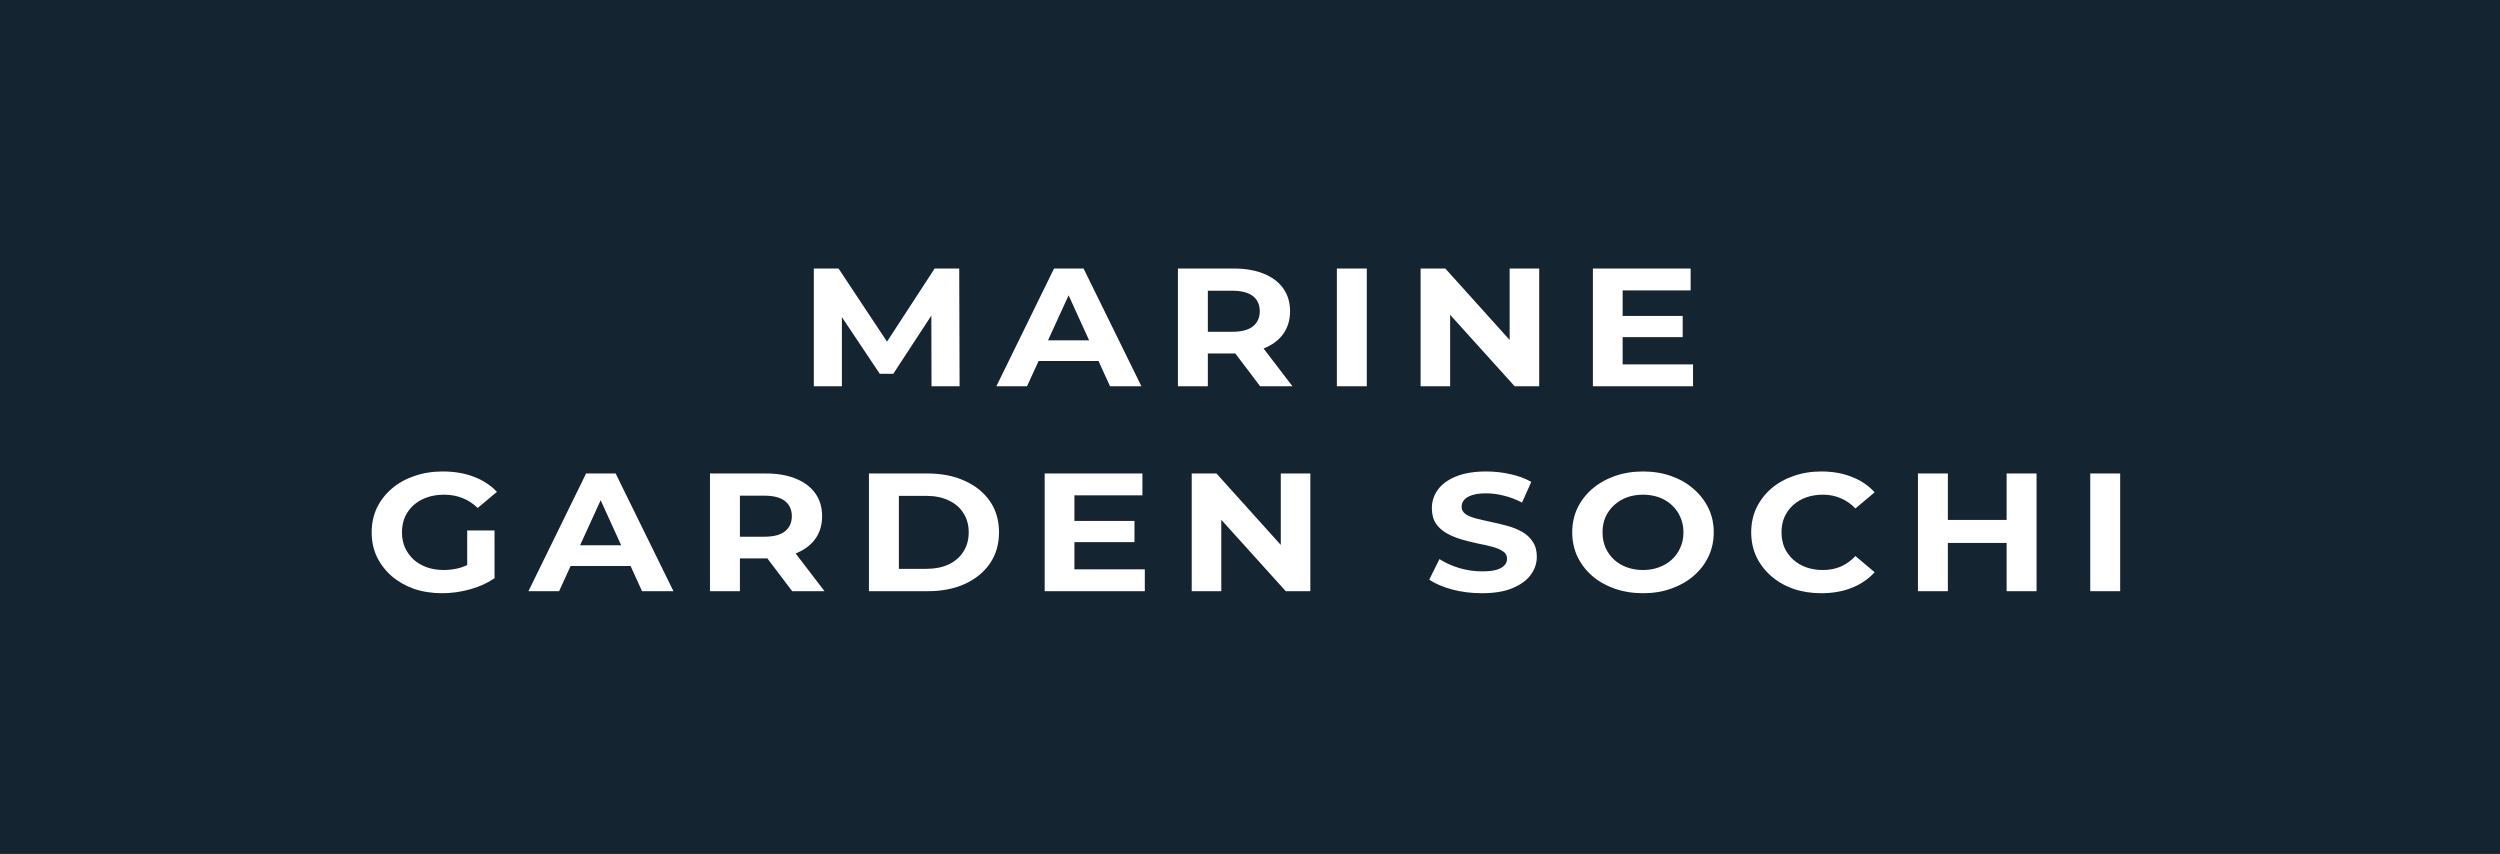
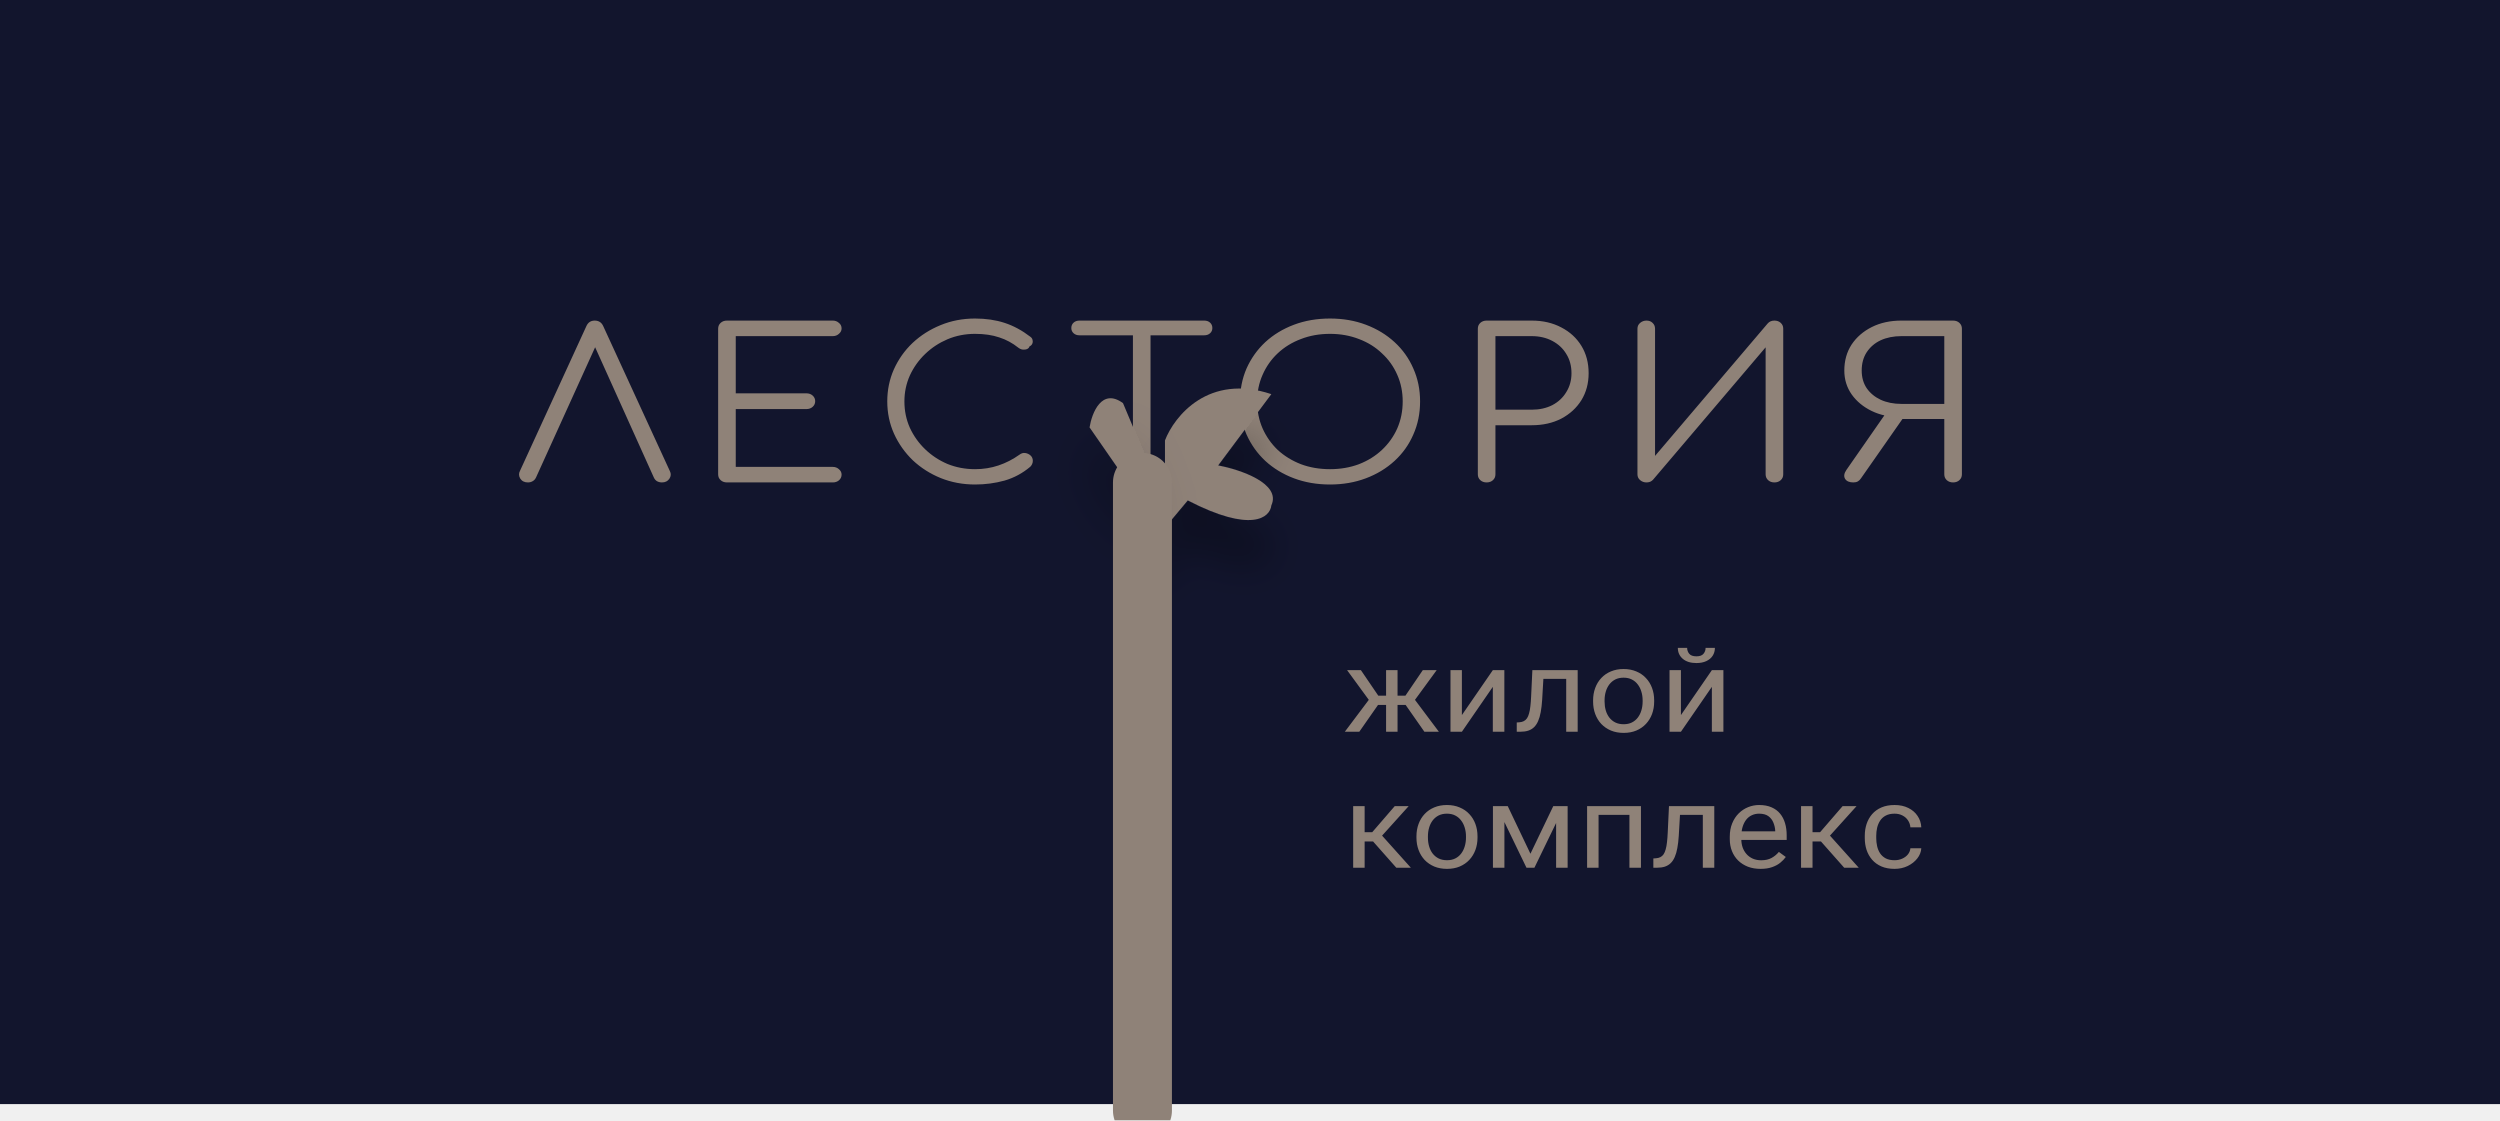
- <svg xmlns="http://www.w3.org/2000/svg" width="202" height="69" viewBox="0 0 202 69" fill="none">
-   <g clip-path="url(#clip0_102_2)">
-     <path d="M202 0H0V69H202V0Z" fill="#142431" />
-     <path d="M65.756 31.209V21.698H67.757L72.205 28.41H71.145L75.519 21.698H77.505L77.535 31.209H75.266L75.251 24.864H75.669L72.176 30.204H71.086L67.518 24.864H68.025V31.209H65.756ZM80.507 31.209L85.165 21.698H87.553L92.226 31.209H89.688L85.866 22.812H86.822L82.985 31.209H80.507ZM82.836 29.171L83.478 27.5H88.852L89.509 29.171H82.836ZM95.176 31.209V21.698H99.699C100.634 21.698 101.441 21.838 102.118 22.119C102.794 22.391 103.317 22.785 103.685 23.301C104.053 23.817 104.237 24.433 104.237 25.149C104.237 25.856 104.053 26.467 103.685 26.983C103.317 27.491 102.794 27.88 102.118 28.152C101.441 28.424 100.634 28.56 99.699 28.56H96.519L97.594 27.595V31.209H95.176ZM101.819 31.209L99.207 27.758H101.789L104.431 31.209H101.819ZM97.594 27.84L96.519 26.807H99.565C100.311 26.807 100.868 26.662 101.237 26.372C101.605 26.073 101.789 25.666 101.789 25.149C101.789 24.624 101.605 24.216 101.237 23.926C100.868 23.636 100.311 23.491 99.565 23.491H96.519L97.594 22.445V27.84ZM108.019 31.209V21.698H110.438V31.209H108.019ZM114.784 31.209V21.698H116.784L122.95 28.546H121.979V21.698H124.368V31.209H122.382L116.202 24.361H117.172V31.209H114.784ZM130.931 25.53H135.962V27.242H130.931V25.53ZM131.11 29.443H136.798V31.209H128.706V21.698H136.604V23.464H131.11V29.443ZM35.733 47.932C34.907 47.932 34.146 47.815 33.449 47.579C32.763 47.334 32.161 46.99 31.643 46.546C31.136 46.102 30.737 45.582 30.449 44.984C30.17 44.386 30.031 43.729 30.031 43.014C30.031 42.298 30.17 41.641 30.449 41.043C30.737 40.446 31.14 39.925 31.658 39.481C32.176 39.037 32.782 38.697 33.479 38.462C34.176 38.217 34.942 38.095 35.778 38.095C36.704 38.095 37.535 38.235 38.271 38.516C39.018 38.797 39.645 39.205 40.152 39.739L38.6 41.043C38.222 40.681 37.809 40.414 37.361 40.242C36.913 40.061 36.425 39.97 35.898 39.97C35.39 39.97 34.927 40.042 34.509 40.187C34.091 40.332 33.728 40.541 33.42 40.812C33.121 41.084 32.887 41.406 32.718 41.777C32.559 42.148 32.479 42.561 32.479 43.014C32.479 43.458 32.559 43.865 32.718 44.236C32.887 44.608 33.121 44.934 33.42 45.215C33.728 45.486 34.087 45.695 34.494 45.84C34.912 45.985 35.37 46.057 35.868 46.057C36.346 46.057 36.808 45.989 37.256 45.853C37.714 45.708 38.157 45.468 38.585 45.133L39.958 46.723C39.391 47.113 38.729 47.411 37.973 47.62C37.226 47.828 36.48 47.932 35.733 47.932ZM37.749 46.438V42.864H39.958V46.723L37.749 46.438ZM42.697 47.769L47.355 38.258H49.744L54.416 47.769H51.878L48.057 39.372H49.012L45.175 47.769H42.697ZM45.026 45.731L45.668 44.06H51.042L51.699 45.731H45.026ZM57.366 47.769V38.258H61.89C62.825 38.258 63.631 38.398 64.308 38.679C64.985 38.951 65.507 39.345 65.876 39.861C66.244 40.377 66.428 40.993 66.428 41.709C66.428 42.416 66.244 43.027 65.876 43.544C65.507 44.051 64.985 44.44 64.308 44.712C63.631 44.984 62.825 45.12 61.89 45.12H58.71L59.785 44.155V47.769H57.366ZM64.01 47.769L61.397 44.318H63.98L66.622 47.769H64.01ZM59.785 44.4L58.71 43.367H61.755C62.502 43.367 63.059 43.222 63.427 42.932C63.796 42.633 63.98 42.225 63.98 41.709C63.98 41.184 63.796 40.776 63.427 40.486C63.059 40.196 62.502 40.051 61.755 40.051H58.71L59.785 39.005V44.4ZM70.21 47.769V38.258H74.957C76.092 38.258 77.092 38.457 77.958 38.856C78.824 39.245 79.501 39.793 79.988 40.5C80.476 41.206 80.72 42.044 80.72 43.014C80.72 43.974 80.476 44.812 79.988 45.527C79.501 46.234 78.824 46.786 77.958 47.185C77.092 47.575 76.092 47.769 74.957 47.769H70.21ZM72.629 45.962H74.838C75.534 45.962 76.137 45.844 76.644 45.609C77.162 45.364 77.56 45.02 77.839 44.576C78.127 44.132 78.272 43.611 78.272 43.014C78.272 42.407 78.127 41.886 77.839 41.451C77.56 41.007 77.162 40.667 76.644 40.432C76.137 40.187 75.534 40.065 74.838 40.065H72.629V45.962ZM86.634 42.09H91.665V43.802H86.634V42.09ZM86.813 46.003H92.501V47.769H84.41V38.258H92.307V40.024H86.813V46.003ZM96.291 47.769V38.258H98.291L104.457 45.106H103.487V38.258H105.875V47.769H103.89L97.709 40.921H98.68V47.769H96.291ZM119.741 47.932C118.905 47.932 118.104 47.833 117.338 47.633C116.571 47.425 115.954 47.158 115.486 46.832L116.307 45.174C116.755 45.464 117.283 45.704 117.89 45.894C118.507 46.075 119.129 46.166 119.756 46.166C120.234 46.166 120.617 46.125 120.905 46.044C121.204 45.953 121.423 45.831 121.562 45.677C121.702 45.523 121.771 45.346 121.771 45.147C121.771 44.893 121.662 44.694 121.443 44.549C121.224 44.395 120.935 44.273 120.577 44.182C120.219 44.083 119.821 43.992 119.383 43.91C118.955 43.82 118.522 43.711 118.084 43.584C117.656 43.458 117.263 43.294 116.905 43.095C116.546 42.896 116.253 42.633 116.024 42.307C115.805 41.981 115.695 41.564 115.695 41.057C115.695 40.513 115.854 40.02 116.173 39.576C116.502 39.123 116.989 38.765 117.636 38.502C118.293 38.231 119.114 38.095 120.099 38.095C120.756 38.095 121.403 38.167 122.04 38.312C122.677 38.448 123.239 38.656 123.727 38.937L122.98 40.608C122.493 40.355 122.005 40.169 121.517 40.051C121.03 39.925 120.552 39.861 120.084 39.861C119.616 39.861 119.233 39.911 118.935 40.011C118.636 40.11 118.422 40.242 118.293 40.405C118.163 40.559 118.099 40.74 118.099 40.948C118.099 41.193 118.208 41.392 118.427 41.546C118.646 41.691 118.935 41.809 119.293 41.899C119.651 41.99 120.044 42.08 120.472 42.171C120.91 42.262 121.343 42.366 121.771 42.484C122.209 42.602 122.607 42.76 122.966 42.959C123.324 43.158 123.612 43.421 123.831 43.747C124.06 44.073 124.175 44.486 124.175 44.984C124.175 45.518 124.011 46.007 123.682 46.451C123.354 46.895 122.861 47.253 122.204 47.525C121.557 47.796 120.736 47.932 119.741 47.932ZM132.769 47.932C131.943 47.932 131.176 47.81 130.47 47.565C129.773 47.321 129.166 46.977 128.649 46.533C128.141 46.089 127.743 45.568 127.454 44.97C127.176 44.372 127.036 43.72 127.036 43.014C127.036 42.307 127.176 41.655 127.454 41.057C127.743 40.459 128.146 39.938 128.664 39.494C129.181 39.05 129.788 38.706 130.485 38.462C131.182 38.217 131.938 38.095 132.754 38.095C133.58 38.095 134.336 38.217 135.023 38.462C135.72 38.706 136.322 39.05 136.829 39.494C137.347 39.938 137.75 40.459 138.039 41.057C138.327 41.646 138.471 42.298 138.471 43.014C138.471 43.72 138.327 44.377 138.039 44.984C137.75 45.582 137.347 46.102 136.829 46.546C136.322 46.981 135.72 47.321 135.023 47.565C134.336 47.81 133.585 47.932 132.769 47.932ZM132.754 46.057C133.222 46.057 133.65 45.985 134.038 45.84C134.436 45.695 134.784 45.486 135.083 45.215C135.381 44.943 135.61 44.621 135.769 44.25C135.939 43.879 136.023 43.466 136.023 43.014C136.023 42.561 135.939 42.148 135.769 41.777C135.61 41.406 135.381 41.084 135.083 40.812C134.794 40.541 134.451 40.332 134.053 40.187C133.654 40.042 133.222 39.97 132.754 39.97C132.286 39.97 131.853 40.042 131.455 40.187C131.067 40.332 130.724 40.541 130.425 40.812C130.126 41.084 129.893 41.406 129.723 41.777C129.564 42.148 129.485 42.561 129.485 43.014C129.485 43.458 129.564 43.87 129.723 44.25C129.893 44.621 130.122 44.943 130.41 45.215C130.709 45.486 131.057 45.695 131.455 45.84C131.853 45.985 132.286 46.057 132.754 46.057ZM147.156 47.932C146.35 47.932 145.599 47.815 144.902 47.579C144.215 47.334 143.618 46.99 143.11 46.546C142.603 46.102 142.205 45.582 141.916 44.984C141.637 44.386 141.498 43.729 141.498 43.014C141.498 42.298 141.637 41.641 141.916 41.043C142.205 40.446 142.603 39.925 143.11 39.481C143.628 39.037 144.23 38.697 144.917 38.462C145.604 38.217 146.355 38.095 147.171 38.095C148.077 38.095 148.893 38.24 149.619 38.53C150.356 38.81 150.973 39.227 151.47 39.78L149.918 41.084C149.56 40.713 149.161 40.436 148.724 40.255C148.286 40.065 147.808 39.97 147.29 39.97C146.803 39.97 146.355 40.042 145.947 40.187C145.539 40.332 145.186 40.541 144.887 40.812C144.588 41.084 144.354 41.406 144.185 41.777C144.026 42.148 143.946 42.561 143.946 43.014C143.946 43.466 144.026 43.879 144.185 44.25C144.354 44.621 144.588 44.943 144.887 45.215C145.186 45.486 145.539 45.695 145.947 45.84C146.355 45.985 146.803 46.057 147.29 46.057C147.808 46.057 148.286 45.967 148.724 45.785C149.161 45.595 149.56 45.31 149.918 44.929L151.47 46.234C150.973 46.786 150.356 47.208 149.619 47.498C148.893 47.787 148.072 47.932 147.156 47.932ZM162.135 38.258H164.554V47.769H162.135V38.258ZM157.388 47.769H154.97V38.258H157.388V47.769ZM162.314 43.87H157.209V42.008H162.314V43.87ZM168.892 47.769V38.258H171.31V47.769H168.892Z" fill="white" />
+ <svg xmlns="http://www.w3.org/2000/svg" width="212" height="95" viewBox="0 0 212 95" fill="none">
+   <g clip-path="url(#clip0_108_11)">
+     <path d="M212 0H0V93.627H212V0Z" fill="#12152D" />
+     <path d="M44.766 40.91C44.472 40.91 44.255 40.799 44.115 40.577C43.987 40.354 43.981 40.137 44.096 39.926L49.722 27.661C49.862 27.345 50.099 27.186 50.43 27.186C50.775 27.186 51.017 27.345 51.157 27.661L56.803 39.944C56.918 40.167 56.905 40.383 56.765 40.594C56.624 40.805 56.414 40.91 56.133 40.91C55.98 40.91 55.84 40.875 55.712 40.805C55.597 40.735 55.508 40.629 55.444 40.489L50.162 28.768H50.775L45.455 40.489C45.391 40.629 45.295 40.735 45.168 40.805C45.053 40.875 44.919 40.91 44.766 40.91ZM61.646 40.91C61.429 40.91 61.25 40.846 61.11 40.717C60.969 40.588 60.899 40.424 60.899 40.225V27.872C60.899 27.673 60.969 27.509 61.11 27.38C61.25 27.251 61.429 27.186 61.646 27.186H70.621C70.825 27.186 70.997 27.251 71.138 27.38C71.291 27.497 71.367 27.655 71.367 27.854C71.367 28.03 71.291 28.182 71.138 28.311C70.997 28.44 70.825 28.504 70.621 28.504H62.392V33.354H68.382C68.599 33.354 68.777 33.419 68.918 33.548C69.058 33.676 69.128 33.834 69.128 34.022C69.128 34.21 69.058 34.368 68.918 34.496C68.777 34.625 68.599 34.69 68.382 34.69H62.392V39.593H70.621C70.825 39.593 70.997 39.657 71.138 39.786C71.291 39.914 71.367 40.067 71.367 40.243C71.367 40.442 71.291 40.606 71.138 40.735C70.997 40.852 70.825 40.91 70.621 40.91H61.646ZM82.684 41.086C81.651 41.086 80.681 40.905 79.775 40.541C78.882 40.178 78.091 39.675 77.402 39.03C76.726 38.374 76.197 37.624 75.814 36.781C75.431 35.926 75.24 35.012 75.24 34.04C75.24 33.079 75.425 32.177 75.795 31.334C76.178 30.478 76.707 29.729 77.383 29.084C78.072 28.44 78.863 27.936 79.756 27.573C80.662 27.198 81.638 27.011 82.684 27.011C83.603 27.011 84.439 27.134 85.191 27.38C85.944 27.626 86.671 28.018 87.373 28.557C87.488 28.639 87.551 28.739 87.564 28.856C87.59 28.961 87.577 29.067 87.526 29.172C87.475 29.266 87.398 29.336 87.296 29.383C87.271 29.477 87.207 29.547 87.105 29.594C87.003 29.641 86.882 29.658 86.741 29.647C86.614 29.635 86.486 29.582 86.359 29.488C85.861 29.09 85.319 28.797 84.732 28.61C84.145 28.411 83.463 28.311 82.684 28.311C81.855 28.311 81.077 28.463 80.35 28.768C79.635 29.073 79.004 29.488 78.455 30.016C77.906 30.543 77.473 31.152 77.154 31.843C76.847 32.534 76.694 33.267 76.694 34.04C76.694 34.836 76.847 35.58 77.154 36.271C77.473 36.962 77.906 37.572 78.455 38.099C79.004 38.626 79.635 39.042 80.35 39.346C81.077 39.639 81.855 39.786 82.684 39.786C83.386 39.786 84.049 39.68 84.674 39.469C85.3 39.259 85.893 38.954 86.454 38.556C86.607 38.438 86.767 38.392 86.933 38.415C87.111 38.438 87.264 38.509 87.392 38.626C87.519 38.743 87.583 38.895 87.583 39.083C87.583 39.176 87.564 39.264 87.526 39.346C87.5 39.417 87.449 39.493 87.373 39.575C86.722 40.125 85.995 40.518 85.191 40.752C84.387 40.975 83.552 41.086 82.684 41.086ZM96.818 40.91C96.614 40.91 96.436 40.846 96.282 40.717C96.142 40.577 96.072 40.413 96.072 40.225V27.186H97.565V40.225C97.565 40.413 97.494 40.577 97.354 40.717C97.214 40.846 97.035 40.91 96.818 40.91ZM91.537 28.434C91.332 28.434 91.167 28.376 91.039 28.258C90.911 28.141 90.848 27.995 90.848 27.819C90.848 27.631 90.911 27.479 91.039 27.362C91.167 27.245 91.332 27.186 91.537 27.186H102.119C102.323 27.186 102.489 27.245 102.617 27.362C102.744 27.479 102.808 27.631 102.808 27.819C102.808 27.995 102.744 28.141 102.617 28.258C102.489 28.376 102.323 28.434 102.119 28.434H91.537ZM112.787 41.086C111.677 41.086 110.657 40.91 109.725 40.559C108.794 40.208 107.984 39.715 107.295 39.083C106.619 38.45 106.089 37.706 105.707 36.851C105.337 35.996 105.152 35.059 105.152 34.04C105.152 33.032 105.337 32.101 105.707 31.246C106.089 30.39 106.619 29.647 107.295 29.014C107.984 28.381 108.794 27.889 109.725 27.538C110.657 27.186 111.677 27.011 112.787 27.011C113.884 27.011 114.899 27.186 115.83 27.538C116.761 27.889 117.572 28.381 118.26 29.014C118.949 29.647 119.479 30.39 119.849 31.246C120.232 32.101 120.423 33.032 120.423 34.04C120.423 35.059 120.232 35.996 119.849 36.851C119.479 37.706 118.949 38.45 118.26 39.083C117.572 39.715 116.761 40.208 115.83 40.559C114.899 40.91 113.884 41.086 112.787 41.086ZM112.787 39.786C113.668 39.786 114.484 39.645 115.237 39.364C115.989 39.071 116.64 38.667 117.189 38.152C117.75 37.624 118.184 37.015 118.49 36.324C118.796 35.621 118.949 34.86 118.949 34.04C118.949 33.231 118.796 32.481 118.49 31.79C118.184 31.087 117.75 30.478 117.189 29.963C116.64 29.436 115.989 29.032 115.237 28.75C114.484 28.457 113.668 28.311 112.787 28.311C111.894 28.311 111.071 28.457 110.319 28.75C109.566 29.032 108.909 29.436 108.348 29.963C107.799 30.478 107.372 31.087 107.065 31.79C106.759 32.481 106.606 33.231 106.606 34.04C106.606 34.86 106.759 35.621 107.065 36.324C107.372 37.015 107.799 37.624 108.348 38.152C108.909 38.667 109.566 39.071 110.319 39.364C111.071 39.645 111.894 39.786 112.787 39.786ZM126.066 40.91C125.849 40.91 125.671 40.846 125.53 40.717C125.39 40.588 125.32 40.424 125.32 40.225V27.872C125.32 27.673 125.39 27.509 125.53 27.38C125.671 27.251 125.849 27.186 126.066 27.186H129.894C130.838 27.186 131.673 27.38 132.4 27.766C133.128 28.141 133.695 28.663 134.104 29.33C134.512 29.998 134.716 30.771 134.716 31.65C134.716 32.505 134.512 33.267 134.104 33.934C133.695 34.59 133.128 35.112 132.4 35.498C131.673 35.873 130.838 36.06 129.894 36.06H126.813V40.225C126.813 40.424 126.743 40.588 126.602 40.717C126.462 40.846 126.283 40.91 126.066 40.91ZM126.813 34.742H129.894C130.544 34.742 131.125 34.614 131.635 34.356C132.145 34.087 132.541 33.718 132.821 33.249C133.115 32.78 133.262 32.247 133.262 31.65C133.262 31.029 133.115 30.484 132.821 30.016C132.541 29.547 132.145 29.178 131.635 28.909C131.125 28.639 130.544 28.504 129.894 28.504H126.813V34.742ZM139.621 40.91C139.417 40.91 139.238 40.846 139.085 40.717C138.932 40.588 138.856 40.424 138.856 40.225V27.872C138.856 27.673 138.932 27.509 139.085 27.38C139.238 27.251 139.417 27.186 139.621 27.186C139.838 27.186 140.01 27.251 140.138 27.38C140.278 27.509 140.348 27.673 140.348 27.872V38.661L149.897 27.433C150.038 27.268 150.229 27.186 150.472 27.186C150.688 27.186 150.867 27.251 151.007 27.38C151.148 27.509 151.218 27.673 151.218 27.872V40.225C151.218 40.424 151.148 40.588 151.007 40.717C150.867 40.846 150.688 40.91 150.472 40.91C150.255 40.91 150.076 40.846 149.936 40.717C149.796 40.588 149.725 40.424 149.725 40.225V29.453L140.176 40.682C140.112 40.752 140.029 40.811 139.927 40.858C139.825 40.893 139.723 40.91 139.621 40.91ZM165.622 40.91C165.405 40.91 165.227 40.846 165.086 40.717C164.946 40.588 164.876 40.424 164.876 40.225V35.533H161.01V35.358C160.181 35.358 159.416 35.188 158.714 34.848C158.012 34.508 157.451 34.045 157.03 33.46C156.609 32.862 156.398 32.183 156.398 31.421C156.398 30.59 156.603 29.857 157.011 29.225C157.432 28.592 158.006 28.095 158.733 27.731C159.46 27.368 160.296 27.186 161.24 27.186H165.622C165.839 27.186 166.018 27.251 166.158 27.38C166.298 27.509 166.369 27.673 166.369 27.872V40.225C166.369 40.424 166.298 40.588 166.158 40.717C166.018 40.846 165.839 40.91 165.622 40.91ZM157.164 40.91C156.819 40.91 156.583 40.805 156.456 40.594C156.341 40.383 156.379 40.137 156.571 39.856L160.092 34.795L161.584 35.164L157.814 40.559C157.738 40.676 157.648 40.764 157.547 40.822C157.445 40.881 157.317 40.91 157.164 40.91ZM161.24 34.251H164.876V28.504H161.24C160.576 28.504 159.99 28.622 159.479 28.856C158.982 29.09 158.586 29.43 158.293 29.875C158.012 30.309 157.872 30.824 157.872 31.421C157.872 31.995 158.012 32.493 158.293 32.915C158.586 33.337 158.982 33.665 159.479 33.899C159.99 34.133 160.576 34.251 161.24 34.251Z" fill="#8F8278" />
+     <path d="M116.389 59.779L114.234 56.83H115.406L116.878 58.992H118.013L117.871 59.779H116.389ZM116.92 59.687L115.269 62.052H114.04L116.305 59.04L116.92 59.687ZM118.512 56.83V62.052H117.54V56.83H118.512ZM121.829 56.83L119.674 59.779H118.192L118.039 58.992H119.18L120.652 56.83H121.829ZM120.788 62.052L119.133 59.687L119.758 59.04L122.018 62.052H120.788ZM123.968 60.638L126.591 56.83H127.569V62.052H126.591V58.244L123.968 62.052H123.001V56.83H123.968V60.638ZM132.93 56.83V57.568H130.181V56.83H132.93ZM133.787 56.83V62.052H132.814V56.83H133.787ZM129.944 56.83H130.922L130.775 59.349C130.75 59.739 130.71 60.083 130.654 60.382C130.601 60.678 130.528 60.932 130.433 61.145C130.342 61.357 130.226 61.531 130.086 61.666C129.95 61.798 129.785 61.896 129.592 61.96C129.4 62.022 129.177 62.052 128.925 62.052H128.62V61.265L128.83 61.251C128.981 61.241 129.109 61.209 129.214 61.154C129.322 61.099 129.414 61.019 129.487 60.913C129.561 60.804 129.62 60.663 129.666 60.493C129.715 60.322 129.752 60.12 129.776 59.885C129.804 59.65 129.825 59.377 129.839 59.064L129.944 56.83ZM135.095 59.499V59.388C135.095 59.011 135.155 58.662 135.274 58.34C135.393 58.016 135.565 57.734 135.789 57.496C136.013 57.255 136.285 57.068 136.604 56.936C136.923 56.801 137.28 56.733 137.676 56.733C138.075 56.733 138.435 56.801 138.754 56.936C139.076 57.068 139.349 57.255 139.573 57.496C139.801 57.734 139.975 58.016 140.094 58.34C140.213 58.662 140.273 59.011 140.273 59.388V59.499C140.273 59.875 140.213 60.224 140.094 60.546C139.975 60.868 139.801 61.15 139.573 61.391C139.349 61.629 139.078 61.816 138.759 61.951C138.443 62.083 138.086 62.149 137.687 62.149C137.287 62.149 136.928 62.083 136.609 61.951C136.29 61.816 136.017 61.629 135.789 61.391C135.565 61.15 135.393 60.868 135.274 60.546C135.155 60.224 135.095 59.875 135.095 59.499ZM136.068 59.388V59.499C136.068 59.759 136.101 60.006 136.168 60.237C136.234 60.466 136.334 60.669 136.467 60.845C136.604 61.022 136.774 61.162 136.977 61.265C137.18 61.365 137.417 61.415 137.687 61.415C137.953 61.415 138.186 61.365 138.386 61.265C138.589 61.162 138.757 61.022 138.89 60.845C139.023 60.669 139.123 60.466 139.19 60.237C139.26 60.006 139.295 59.759 139.295 59.499V59.388C139.295 59.13 139.26 58.888 139.19 58.659C139.123 58.428 139.022 58.223 138.885 58.046C138.752 57.866 138.584 57.724 138.38 57.621C138.181 57.518 137.946 57.467 137.676 57.467C137.41 57.467 137.175 57.518 136.972 57.621C136.772 57.724 136.604 57.866 136.467 58.046C136.334 58.223 136.234 58.428 136.168 58.659C136.101 58.888 136.068 59.13 136.068 59.388ZM142.543 60.638L145.166 56.83H146.144V62.052H145.166V58.244L142.543 62.052H141.576V56.83H142.543V60.638ZM144.635 54.938H145.424C145.424 55.189 145.361 55.412 145.234 55.609C145.108 55.802 144.928 55.953 144.693 56.063C144.458 56.172 144.18 56.227 143.857 56.227C143.37 56.227 142.985 56.108 142.701 55.869C142.421 55.628 142.28 55.318 142.28 54.938H143.069C143.069 55.128 143.128 55.295 143.247 55.44C143.367 55.585 143.57 55.657 143.857 55.657C144.138 55.657 144.337 55.585 144.456 55.44C144.576 55.295 144.635 55.128 144.635 54.938ZM115.721 68.362V73.584H114.749V68.362H115.721ZM119.453 68.362L116.757 71.354H115.396L115.248 70.572H116.363L118.271 68.362H119.453ZM118.407 73.584L116.315 71.219L116.941 70.572L119.642 73.584H118.407ZM120.115 71.031V70.92C120.115 70.543 120.175 70.194 120.294 69.872C120.413 69.547 120.585 69.266 120.809 69.028C121.033 68.786 121.305 68.6 121.624 68.468C121.943 68.333 122.3 68.265 122.696 68.265C123.096 68.265 123.455 68.333 123.774 68.468C124.096 68.6 124.37 68.786 124.594 69.028C124.821 69.266 124.995 69.547 125.114 69.872C125.233 70.194 125.293 70.543 125.293 70.92V71.031C125.293 71.407 125.233 71.756 125.114 72.078C124.995 72.4 124.821 72.681 124.594 72.923C124.37 73.161 124.098 73.347 123.779 73.483C123.464 73.614 123.106 73.68 122.707 73.68C122.307 73.68 121.948 73.614 121.629 73.483C121.31 73.347 121.037 73.161 120.809 72.923C120.585 72.681 120.413 72.4 120.294 72.078C120.175 71.756 120.115 71.407 120.115 71.031ZM121.088 70.92V71.031C121.088 71.291 121.121 71.537 121.188 71.769C121.254 71.998 121.354 72.2 121.487 72.377C121.624 72.554 121.794 72.694 121.997 72.797C122.201 72.897 122.437 72.947 122.707 72.947C122.973 72.947 123.206 72.897 123.406 72.797C123.609 72.694 123.777 72.554 123.91 72.377C124.044 72.2 124.143 71.998 124.21 71.769C124.28 71.537 124.315 71.291 124.315 71.031V70.92C124.315 70.662 124.28 70.419 124.21 70.191C124.143 69.959 124.042 69.755 123.905 69.578C123.772 69.398 123.604 69.256 123.4 69.153C123.201 69.05 122.966 68.999 122.696 68.999C122.43 68.999 122.195 69.05 121.992 69.153C121.792 69.256 121.624 69.398 121.487 69.578C121.354 69.755 121.254 69.959 121.188 70.191C121.121 70.419 121.088 70.662 121.088 70.92ZM129.781 72.397L131.716 68.362H132.651L130.118 73.584H129.445L126.922 68.362H127.858L129.781 72.397ZM127.574 68.362V73.584H126.601V68.362H127.574ZM131.958 73.584V68.362H132.935V73.584H131.958ZM138.291 68.362V69.1H135.416V68.362H138.291ZM135.558 68.362V73.584H134.586V68.362H135.558ZM139.153 68.362V73.584H138.175V68.362H139.153ZM144.514 68.362V69.1H141.765V68.362H144.514ZM145.371 68.362V73.584H144.399V68.362H145.371ZM141.529 68.362H142.506L142.359 70.881C142.335 71.27 142.294 71.615 142.238 71.914C142.186 72.21 142.112 72.464 142.018 72.676C141.926 72.889 141.811 73.063 141.671 73.198C141.534 73.329 141.369 73.428 141.177 73.492C140.984 73.553 140.761 73.584 140.509 73.584H140.204V72.797L140.415 72.783C140.565 72.773 140.693 72.741 140.798 72.686C140.907 72.631 140.998 72.551 141.071 72.445C141.145 72.335 141.205 72.195 141.25 72.025C141.299 71.854 141.336 71.652 141.361 71.417C141.389 71.182 141.41 70.908 141.424 70.596L141.529 68.362ZM149.297 73.68C148.901 73.68 148.542 73.619 148.22 73.497C147.901 73.372 147.626 73.196 147.395 72.971C147.167 72.746 146.992 72.479 146.869 72.17C146.746 71.861 146.685 71.523 146.685 71.156V70.954C146.685 70.529 146.753 70.151 146.89 69.819C147.027 69.484 147.212 69.201 147.447 68.97C147.682 68.738 147.948 68.563 148.246 68.444C148.544 68.325 148.852 68.265 149.171 68.265C149.578 68.265 149.928 68.329 150.222 68.458C150.52 68.587 150.764 68.767 150.953 68.999C151.142 69.227 151.282 69.497 151.373 69.81C151.465 70.118 151.51 70.456 151.51 70.823V71.224H147.263V70.495H150.538V70.427C150.524 70.196 150.471 69.971 150.38 69.752C150.292 69.533 150.152 69.353 149.96 69.211C149.767 69.07 149.504 68.999 149.171 68.999C148.95 68.999 148.747 69.042 148.561 69.129C148.376 69.213 148.216 69.338 148.083 69.505C147.95 69.673 147.847 69.877 147.773 70.118C147.699 70.36 147.663 70.638 147.663 70.954V71.156C147.663 71.404 147.699 71.637 147.773 71.856C147.85 72.072 147.96 72.261 148.104 72.425C148.251 72.59 148.428 72.718 148.635 72.812C148.845 72.905 149.084 72.951 149.35 72.951C149.693 72.951 149.984 72.887 150.222 72.758C150.46 72.63 150.669 72.457 150.848 72.242L151.436 72.672C151.314 72.842 151.158 73.005 150.969 73.159C150.78 73.314 150.547 73.439 150.27 73.535C149.996 73.632 149.672 73.68 149.297 73.68ZM153.702 68.362V73.584H152.729V68.362H153.702ZM157.434 68.362L154.737 71.354H153.376L153.229 70.572H154.343L156.251 68.362H157.434ZM156.388 73.584L154.296 71.219L154.921 70.572L157.623 73.584H156.388ZM160.661 72.947C160.892 72.947 161.106 72.903 161.302 72.816C161.498 72.73 161.66 72.611 161.786 72.459C161.912 72.305 161.984 72.129 162.001 71.933H162.926C162.909 72.242 162.795 72.53 162.585 72.797C162.378 73.061 162.106 73.275 161.77 73.439C161.434 73.6 161.064 73.68 160.661 73.68C160.233 73.68 159.86 73.611 159.542 73.473C159.226 73.335 158.963 73.144 158.753 72.903C158.546 72.662 158.39 72.385 158.285 72.073C158.184 71.758 158.133 71.425 158.133 71.074V70.871C158.133 70.521 158.184 70.189 158.285 69.877C158.39 69.562 158.546 69.284 158.753 69.042C158.963 68.801 159.226 68.611 159.542 68.473C159.86 68.334 160.233 68.265 160.661 68.265C161.106 68.265 161.495 68.349 161.828 68.516C162.161 68.68 162.422 68.906 162.611 69.192C162.804 69.475 162.909 69.797 162.926 70.157H162.001C161.984 69.941 161.917 69.747 161.801 69.573C161.689 69.399 161.535 69.261 161.339 69.158C161.146 69.052 160.92 68.999 160.661 68.999C160.363 68.999 160.113 69.053 159.909 69.163C159.71 69.269 159.55 69.414 159.431 69.597C159.315 69.778 159.231 69.978 159.179 70.201C159.13 70.419 159.105 70.643 159.105 70.871V71.074C159.105 71.302 159.13 71.528 159.179 71.75C159.228 71.972 159.31 72.173 159.426 72.353C159.545 72.533 159.704 72.678 159.904 72.788C160.107 72.894 160.36 72.947 160.661 72.947Z" fill="#8F8278" />
+     <g filter="url(#filter0_d_108_11)">
+       <path d="M98.79 41.587L97.179 44.132V46.676L100.723 42.435C106.135 45.234 107.703 43.884 107.81 42.859C108.67 40.993 105.162 39.82 103.3 39.467L107.81 33.423C102.484 31.642 99.578 35.296 98.79 37.346V41.587Z" fill="#8F8278" />
+     </g>
+     <g filter="url(#filter1_d_108_11)">
+       <path d="M97.478 41.46H96.012L92.395 36.244C92.591 35.009 93.431 32.868 95.23 34.185L97.478 39.538V41.46Z" fill="#8F8278" />
+     </g>
+     <path d="M96.88 40.91C96.88 59.099 96.88 76.473 96.88 94.176" stroke="#8F8278" stroke-width="5" stroke-linecap="round" />
  </g>
  <defs>
-     <clipPath id="clip0_102_2">
-       <rect width="202" height="69" fill="white" />
+     <filter id="filter0_d_108_11" x="94.179" y="32.948" width="16.765" height="20.728" filterUnits="userSpaceOnUse" color-interpolation-filters="sRGB">
+       <feFlood flood-opacity="0" result="BackgroundImageFix" />
+       <feColorMatrix in="SourceAlpha" type="matrix" values="0 0 0 0 0 0 0 0 0 0 0 0 0 0 0 0 0 0 127 0" result="hardAlpha" />
+       <feOffset dy="4" />
+       <feGaussianBlur stdDeviation="1.5" />
+       <feComposite in2="hardAlpha" operator="out" />
+       <feColorMatrix type="matrix" values="0 0 0 0 0 0 0 0 0 0 0 0 0 0 0 0 0 0 0.25 0" />
+       <feBlend mode="normal" in2="BackgroundImageFix" result="effect1_dropShadow_108_11" />
+       <feBlend mode="normal" in="SourceGraphic" in2="effect1_dropShadow_108_11" result="shape" />
+     </filter>
+     <filter id="filter1_d_108_11" x="88.395" y="33.772" width="13.083" height="15.688" filterUnits="userSpaceOnUse" color-interpolation-filters="sRGB">
+       <feFlood flood-opacity="0" result="BackgroundImageFix" />
+       <feColorMatrix in="SourceAlpha" type="matrix" values="0 0 0 0 0 0 0 0 0 0 0 0 0 0 0 0 0 0 127 0" result="hardAlpha" />
+       <feOffset dy="4" />
+       <feGaussianBlur stdDeviation="2" />
+       <feComposite in2="hardAlpha" operator="out" />
+       <feColorMatrix type="matrix" values="0 0 0 0 0 0 0 0 0 0 0 0 0 0 0 0 0 0 0.25 0" />
+       <feBlend mode="normal" in2="BackgroundImageFix" result="effect1_dropShadow_108_11" />
+       <feBlend mode="normal" in="SourceGraphic" in2="effect1_dropShadow_108_11" result="shape" />
+     </filter>
+     <clipPath id="clip0_108_11">
+       <rect width="212" height="95" fill="white" />
    </clipPath>
  </defs>
</svg>
